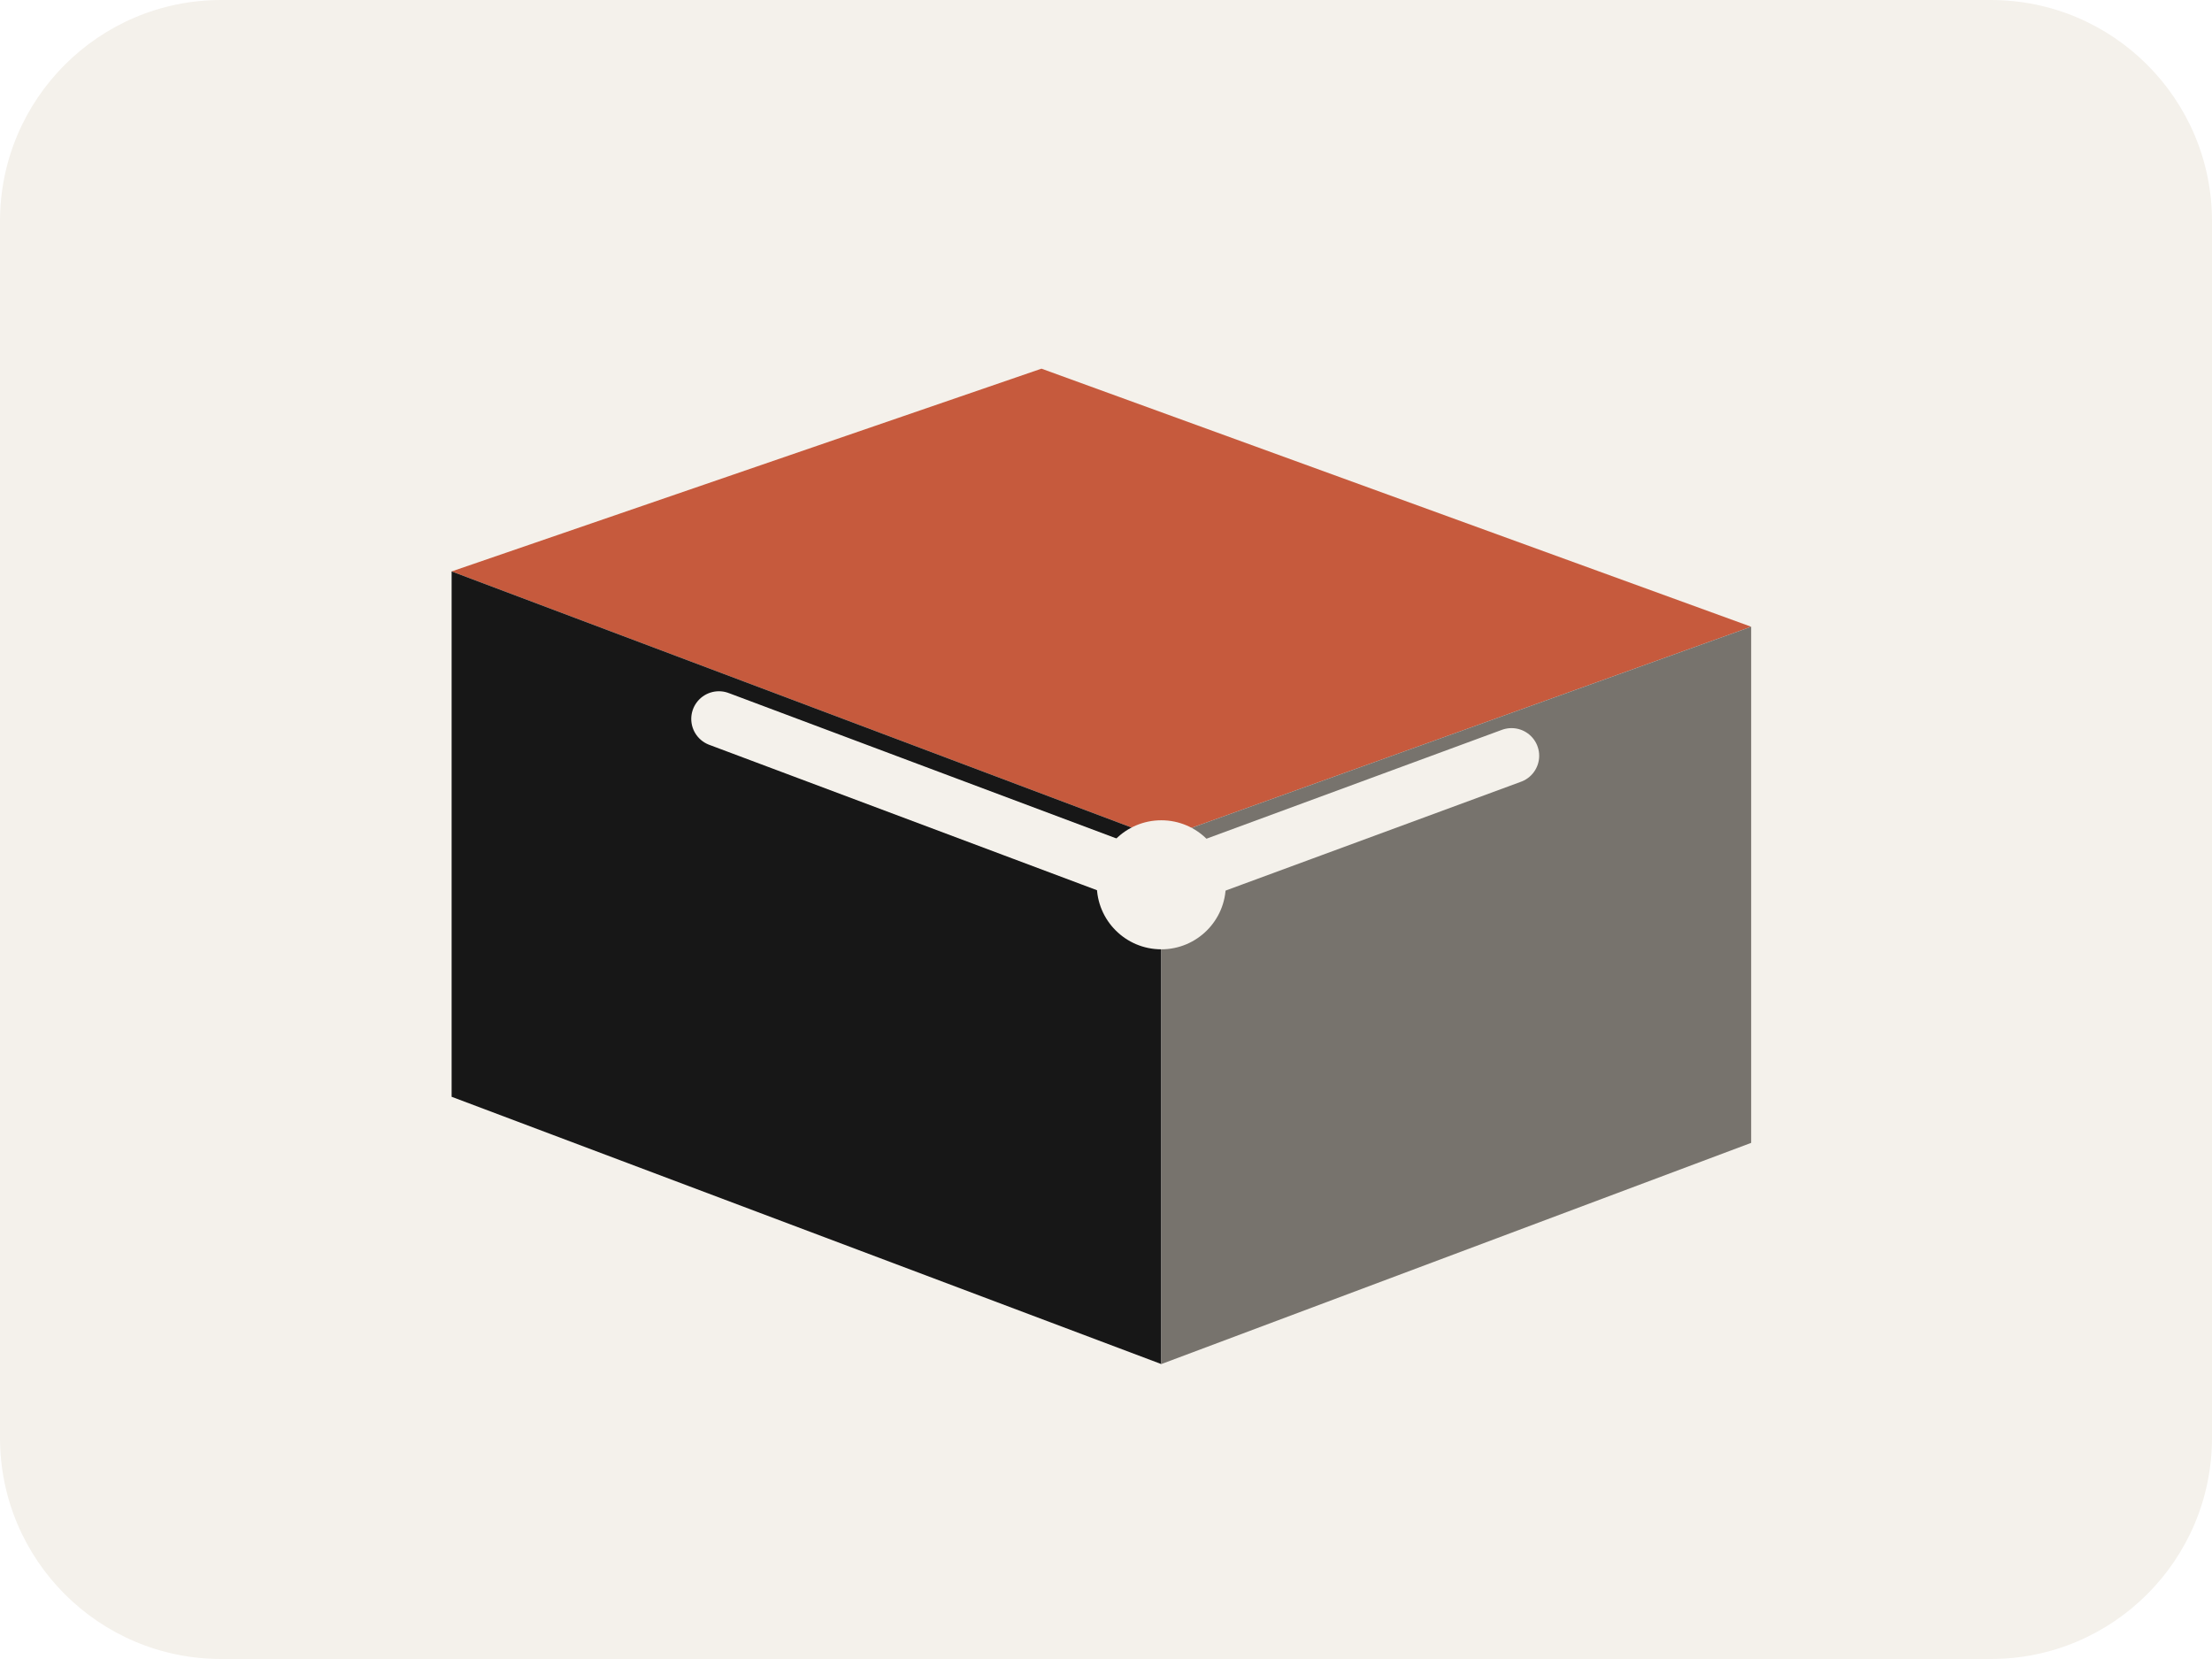
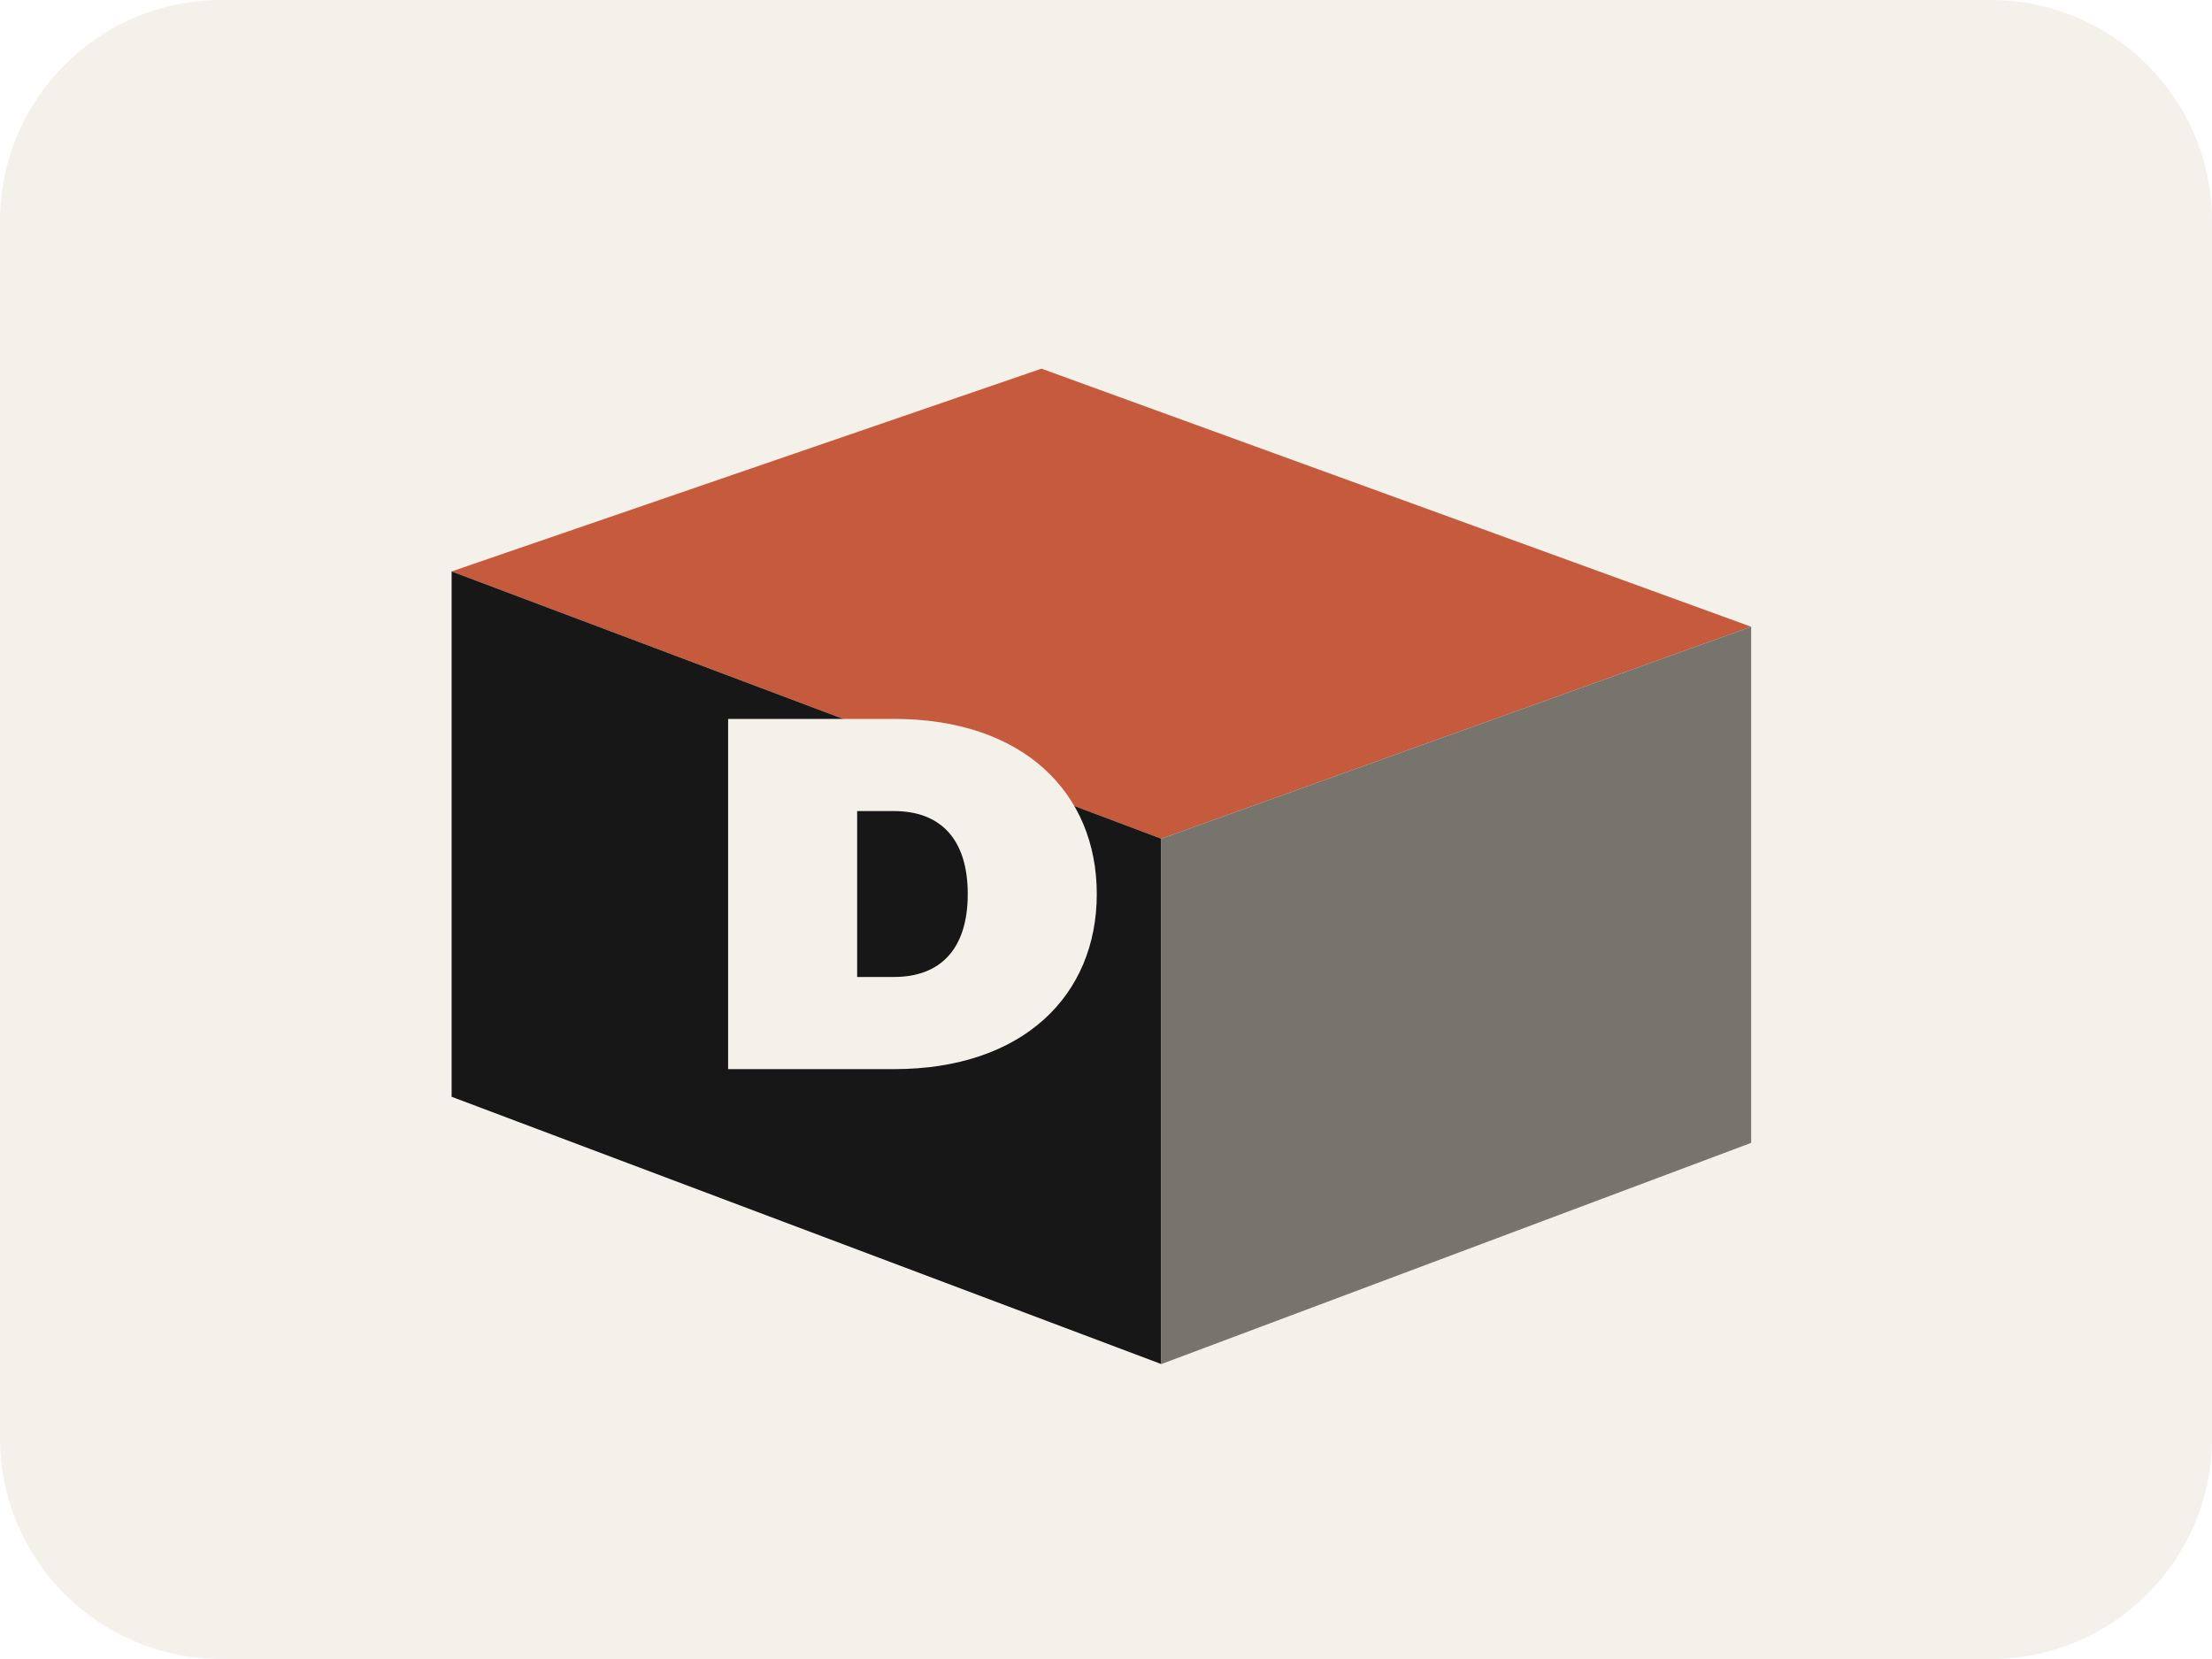
<svg xmlns="http://www.w3.org/2000/svg" viewBox="0 0 240 180" role="img" aria-labelledby="title desc">
  <rect width="240" height="180" rx="24" fill="#F4F1EB" />
  <path d="M49 62 113 40l77 28-64 23L49 62Z" fill="#C65A3D" />
  <path d="m49 62 77 29v57l-77-29V62Z" fill="#171717" />
  <path d="m126 91 64-23v56l-64 24V91Z" fill="#77736D" />
-   <path d="m78 78 48 18 38-14" fill="none" stroke="#F4F1EB" stroke-width="6" stroke-linecap="round" stroke-linejoin="round" />
-   <circle cx="126" cy="96" r="7" fill="#F4F1EB" />
+   <path d="M79 121V78h18c14 0 22 8 22 19s-8 19-22 19H79Zm14-15h4c5 0 8-3 8-9s-3-9-8-9h-4v18Z" fill="#F4F1EB" />
</svg>
